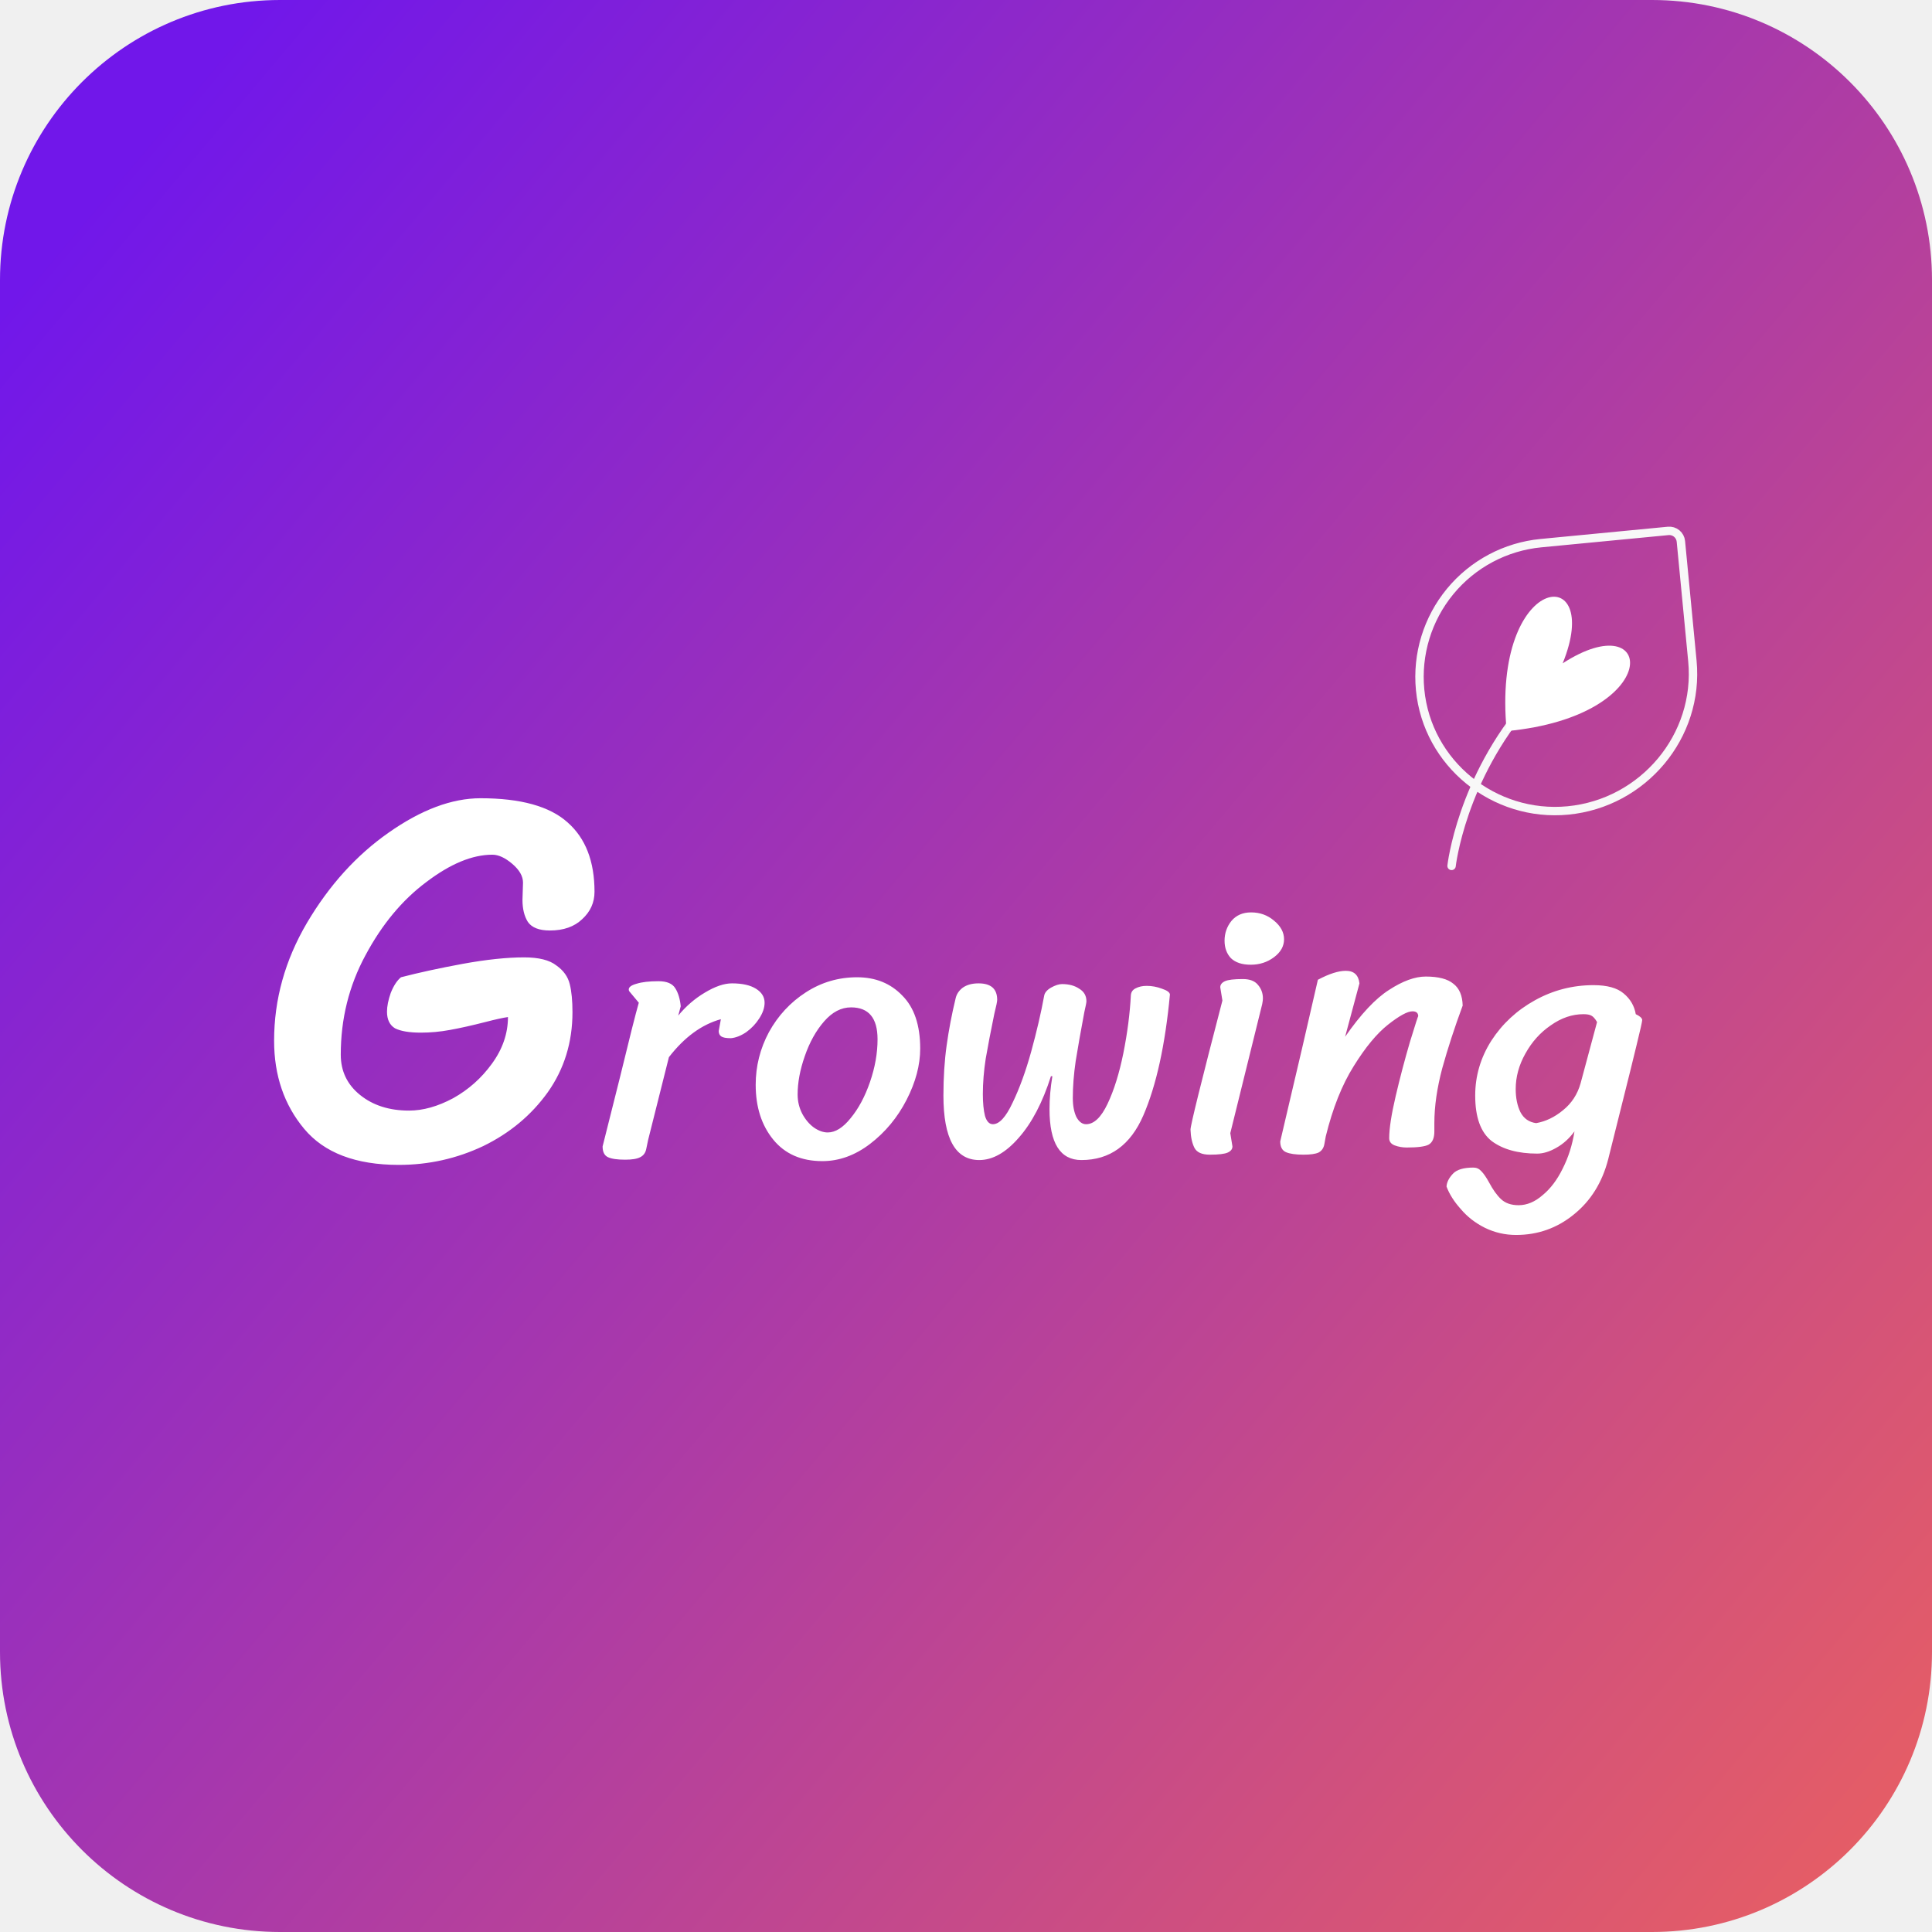
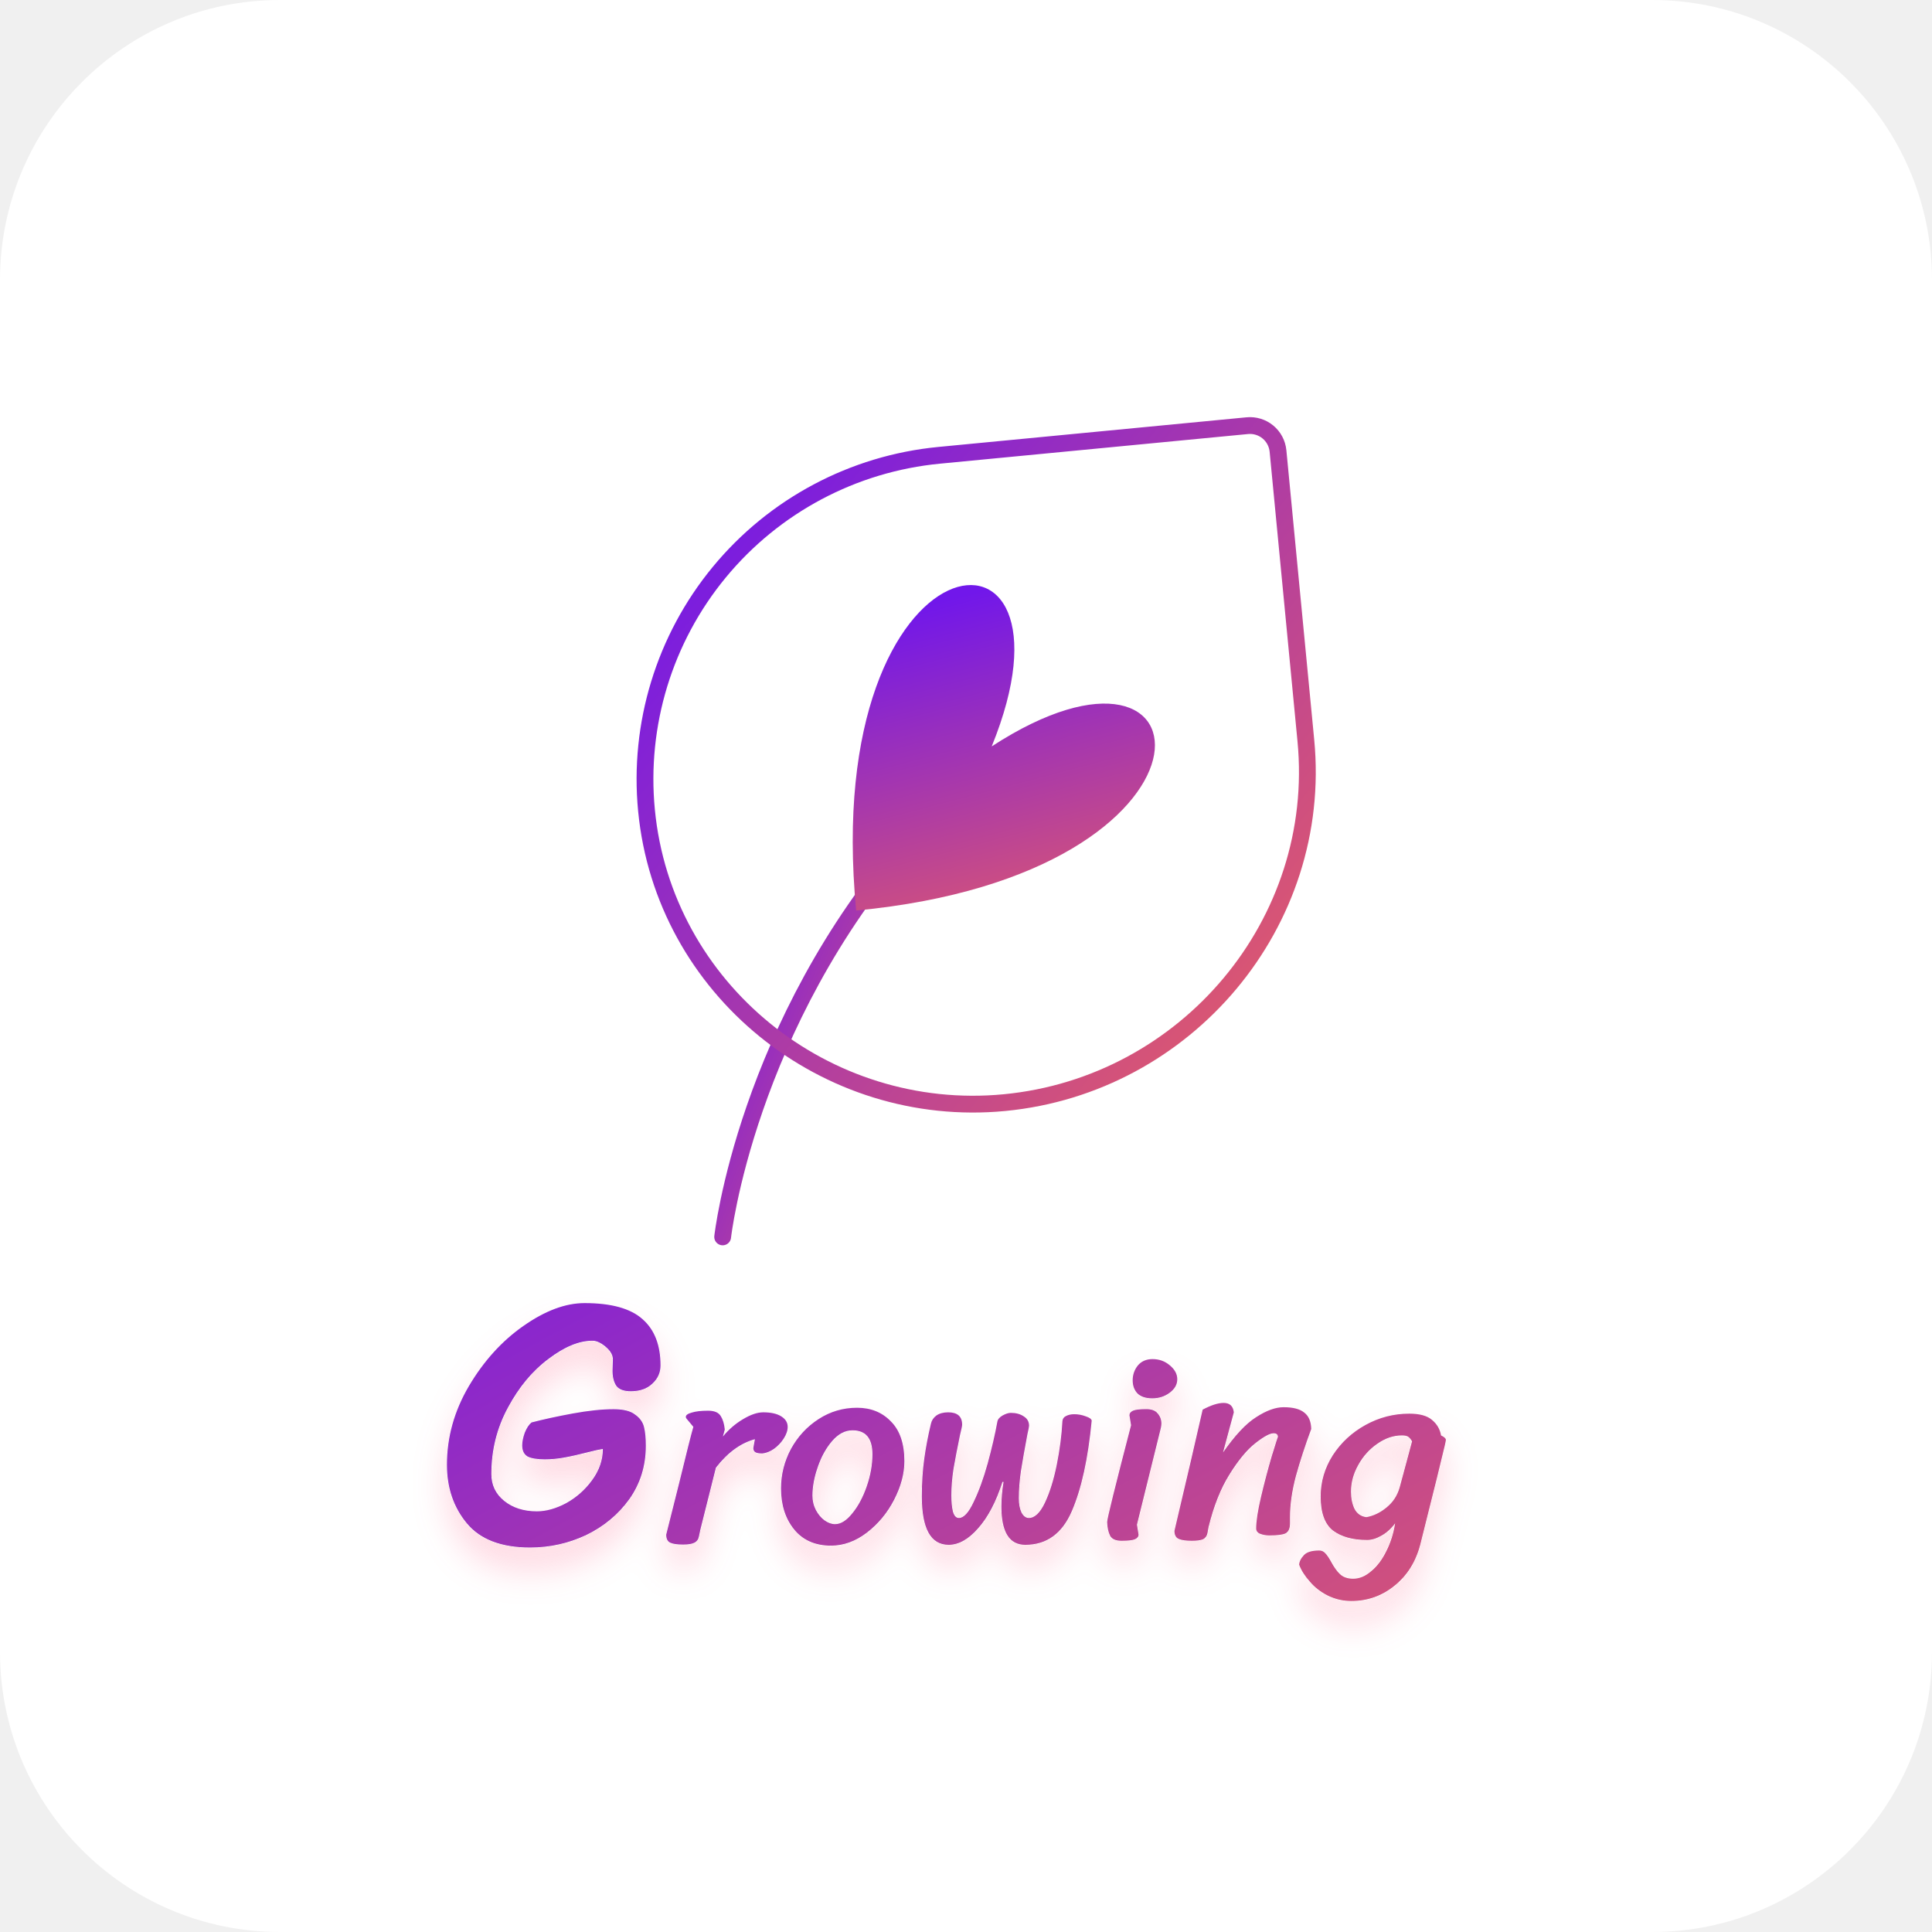
<svg xmlns="http://www.w3.org/2000/svg" width="345" height="345" viewBox="0 0 345 345" fill="none">
-   <rect width="345" height="345" rx="50" fill="url(#paint0_linear_335_2866)" />
-   <path d="M93.587 170.96C96.211 170.96 98.131 171.44 99.347 172.4C100.627 173.296 101.427 174.416 101.747 175.76C102.067 177.04 102.227 178.704 102.227 180.752C102.227 186.128 100.755 190.896 97.811 195.056C94.867 199.152 91.027 202.352 86.291 204.656C81.555 206.896 76.531 208.016 71.219 208.016C63.539 208.016 57.907 205.872 54.323 201.584C50.739 197.296 48.947 192.048 48.947 185.84C48.947 178.48 50.899 171.472 54.803 164.816C58.771 158.096 63.635 152.72 69.395 148.688C75.219 144.592 80.691 142.544 85.811 142.544C92.979 142.544 98.163 143.984 101.363 146.864C104.563 149.68 106.163 153.808 106.163 159.248C106.163 161.168 105.427 162.8 103.955 164.144C102.547 165.488 100.627 166.16 98.195 166.16C96.275 166.16 94.963 165.648 94.259 164.624C93.619 163.6 93.299 162.288 93.299 160.688L93.395 157.616C93.395 156.464 92.755 155.344 91.475 154.256C90.195 153.168 89.011 152.624 87.923 152.624C84.339 152.624 80.403 154.256 76.115 157.52C71.827 160.72 68.211 165.072 65.267 170.576C62.323 176.016 60.851 181.936 60.851 188.336C60.851 191.28 62.003 193.68 64.307 195.536C66.611 197.392 69.523 198.32 73.043 198.32C75.539 198.32 78.163 197.584 80.915 196.112C83.667 194.576 85.971 192.528 87.827 189.968C89.747 187.344 90.707 184.56 90.707 181.616C89.811 181.744 88.499 182.032 86.771 182.48C84.275 183.12 82.131 183.6 80.339 183.92C78.611 184.24 76.883 184.4 75.155 184.4C73.107 184.4 71.571 184.144 70.547 183.632C69.587 183.056 69.107 182.064 69.107 180.656C69.107 179.696 69.331 178.576 69.779 177.296C70.291 176.016 70.899 175.088 71.603 174.512C74.803 173.68 78.483 172.88 82.643 172.112C86.867 171.344 90.515 170.96 93.587 170.96ZM115.735 203.568C115.693 203.824 115.586 204.336 115.415 205.104C115.287 205.829 114.925 206.341 114.327 206.64C113.773 206.939 112.877 207.088 111.639 207.088C110.231 207.088 109.207 206.939 108.567 206.64C107.927 206.341 107.607 205.701 107.607 204.72L110.679 192.496C112.386 185.456 113.517 180.976 114.071 179.056L112.471 177.136C112.343 177.008 112.279 176.859 112.279 176.688C112.279 176.261 112.749 175.92 113.687 175.664C114.626 175.365 115.927 175.216 117.591 175.216C119.085 175.216 120.087 175.643 120.599 176.496C121.111 177.307 121.431 178.373 121.559 179.696L121.111 181.36C122.477 179.696 124.055 178.331 125.847 177.264C127.682 176.155 129.303 175.6 130.711 175.6C132.546 175.6 133.975 175.92 134.999 176.56C136.023 177.2 136.535 178.032 136.535 179.056C136.535 179.952 136.215 180.891 135.575 181.872C134.978 182.811 134.21 183.621 133.271 184.304C132.333 184.944 131.415 185.307 130.519 185.392C129.666 185.392 129.09 185.285 128.791 185.072C128.493 184.859 128.343 184.539 128.343 184.112L128.727 182C125.314 182.939 122.221 185.2 119.447 188.784L115.735 203.568ZM146.849 207.344C143.095 207.344 140.172 206.064 138.081 203.504C135.991 200.944 134.945 197.68 134.945 193.712C134.945 190.384 135.735 187.248 137.313 184.304C138.935 181.36 141.132 178.992 143.905 177.2C146.679 175.408 149.729 174.512 153.057 174.512C156.343 174.512 159.031 175.6 161.121 177.776C163.255 179.909 164.321 183.067 164.321 187.248C164.321 190.192 163.511 193.243 161.889 196.4C160.268 199.557 158.092 202.181 155.361 204.272C152.673 206.32 149.836 207.344 146.849 207.344ZM147.809 202.224C149.175 202.224 150.54 201.371 151.905 199.664C153.313 197.957 154.465 195.803 155.361 193.2C156.257 190.597 156.705 188.059 156.705 185.584C156.705 181.787 155.127 179.888 151.969 179.888C150.22 179.888 148.62 180.72 147.169 182.384C145.719 184.048 144.567 186.117 143.713 188.592C142.86 191.024 142.433 193.307 142.433 195.44C142.433 196.677 142.711 197.829 143.265 198.896C143.82 199.92 144.503 200.731 145.313 201.328C146.167 201.925 146.999 202.224 147.809 202.224ZM187.669 192.176C186.176 196.869 184.256 200.539 181.909 203.184C179.605 205.829 177.259 207.152 174.869 207.152C170.603 207.152 168.469 203.312 168.469 195.632C168.469 192.389 168.661 189.403 169.045 186.672C169.429 183.899 169.963 181.104 170.645 178.288C170.816 177.52 171.243 176.88 171.925 176.368C172.651 175.856 173.589 175.6 174.741 175.6C176.96 175.6 178.069 176.581 178.069 178.544C178.069 178.843 177.899 179.675 177.557 181.04C176.917 184.155 176.405 186.821 176.021 189.04C175.68 191.259 175.509 193.371 175.509 195.376C175.509 196.955 175.637 198.256 175.893 199.28C176.192 200.261 176.661 200.752 177.301 200.752C178.453 200.752 179.627 199.472 180.821 196.912C182.059 194.352 183.168 191.301 184.149 187.76C185.131 184.176 185.899 180.869 186.453 177.84C186.539 177.285 186.944 176.795 187.669 176.368C188.437 175.941 189.099 175.728 189.653 175.728C190.891 175.728 191.915 176.005 192.725 176.56C193.579 177.072 194.005 177.819 194.005 178.8C194.005 179.013 193.877 179.675 193.621 180.784C192.981 184.197 192.469 187.099 192.085 189.488C191.744 191.835 191.573 194.032 191.573 196.08C191.573 197.445 191.787 198.576 192.213 199.472C192.683 200.325 193.259 200.752 193.941 200.752C195.349 200.752 196.629 199.536 197.781 197.104C198.933 194.672 199.872 191.664 200.597 188.08C201.323 184.453 201.771 180.997 201.941 177.712C201.984 177.157 202.261 176.752 202.773 176.496C203.328 176.197 203.989 176.048 204.757 176.048C205.696 176.048 206.613 176.219 207.509 176.56C208.405 176.859 208.875 177.2 208.917 177.584C208.064 186.629 206.485 193.819 204.181 199.152C201.877 204.485 198.187 207.152 193.109 207.152C189.312 207.152 187.413 204.123 187.413 198.064C187.413 196.187 187.584 194.224 187.925 192.176H187.669ZM218.671 167.984C218.671 166.661 219.077 165.488 219.887 164.464C220.741 163.44 221.914 162.928 223.407 162.928C224.986 162.928 226.351 163.419 227.503 164.4C228.698 165.381 229.295 166.491 229.295 167.728C229.295 168.965 228.698 170.032 227.503 170.928C226.309 171.824 224.922 172.272 223.343 172.272C221.807 172.272 220.634 171.888 219.823 171.12C219.055 170.309 218.671 169.264 218.671 167.984ZM212.591 201.712C212.591 200.944 214.49 193.264 218.287 178.672L217.903 176.304C217.903 175.835 218.181 175.472 218.735 175.216C219.29 174.96 220.357 174.832 221.935 174.832C223.173 174.832 224.069 175.173 224.623 175.856C225.221 176.539 225.519 177.349 225.519 178.288C225.519 178.544 225.477 178.885 225.391 179.312L219.695 202.352L220.079 204.72C220.079 205.189 219.802 205.552 219.247 205.808C218.693 206.064 217.626 206.192 216.047 206.192C214.639 206.192 213.722 205.787 213.295 204.976C212.869 204.123 212.634 203.035 212.591 201.712ZM235.335 174.96C237.34 173.893 239.004 173.36 240.327 173.36C241.777 173.36 242.588 174.107 242.759 175.6L240.199 185.136C243.015 181.083 245.639 178.288 248.071 176.752C250.503 175.173 252.679 174.384 254.599 174.384C256.86 174.384 258.503 174.811 259.527 175.664C260.593 176.475 261.148 177.776 261.191 179.568C259.74 183.493 258.524 187.227 257.543 190.768C256.604 194.309 256.135 197.573 256.135 200.56V202.032C256.135 203.227 255.793 204.016 255.111 204.4C254.471 204.741 253.169 204.912 251.207 204.912C250.439 204.912 249.713 204.784 249.031 204.528C248.391 204.272 248.071 203.845 248.071 203.248C248.071 201.541 248.455 199.045 249.223 195.76C249.991 192.475 250.844 189.232 251.783 186.032C252.764 182.832 253.255 181.317 253.255 181.488C253.255 180.891 252.913 180.592 252.231 180.592C251.335 180.592 249.884 181.381 247.879 182.96C245.873 184.539 243.825 187.013 241.735 190.384C239.644 193.712 237.98 197.893 236.743 202.928C236.7 203.184 236.615 203.653 236.487 204.336C236.359 205.019 236.017 205.509 235.463 205.808C234.908 206.064 234.012 206.192 232.775 206.192C231.367 206.192 230.321 206.043 229.639 205.744C228.956 205.445 228.615 204.805 228.615 203.824L230.535 195.632C231.047 193.413 231.708 190.597 232.519 187.184C233.329 183.728 234.268 179.653 235.335 174.96ZM270.725 220.528C268.762 220.528 266.906 220.101 265.157 219.248C263.45 218.395 262.021 217.285 260.869 215.92C259.674 214.597 258.821 213.253 258.309 211.888C258.351 211.12 258.735 210.352 259.461 209.584C260.143 208.859 261.359 208.496 263.109 208.496C263.663 208.496 264.133 208.709 264.517 209.136C264.943 209.563 265.413 210.245 265.925 211.184C266.607 212.464 267.311 213.445 268.037 214.128C268.805 214.853 269.85 215.216 271.173 215.216C272.666 215.216 274.095 214.619 275.461 213.424C276.869 212.272 278.063 210.693 279.045 208.688C280.069 206.683 280.773 204.464 281.157 202.032C280.218 203.312 279.13 204.293 277.893 204.976C276.698 205.659 275.567 206 274.501 206C271.087 206 268.378 205.253 266.373 203.76C264.41 202.224 263.429 199.515 263.429 195.632C263.429 192.133 264.389 188.869 266.309 185.84C268.271 182.811 270.874 180.4 274.117 178.608C277.359 176.816 280.837 175.92 284.549 175.92C286.981 175.92 288.773 176.411 289.925 177.392C291.119 178.373 291.845 179.611 292.101 181.104C292.826 181.445 293.21 181.787 293.253 182.128C293.253 182.256 293.167 182.704 292.997 183.472C292.186 186.971 290.479 193.883 287.877 204.208L287.173 207.024C286.106 211.163 284.058 214.448 281.029 216.88C278.042 219.312 274.607 220.528 270.725 220.528ZM285.189 182.512C284.847 181.915 284.506 181.531 284.165 181.36C283.866 181.189 283.397 181.104 282.757 181.104C280.751 181.104 278.81 181.765 276.933 183.088C275.055 184.368 273.541 186.053 272.389 188.144C271.237 190.192 270.661 192.304 270.661 194.48C270.661 196.059 270.938 197.424 271.493 198.576C272.09 199.728 273.029 200.389 274.309 200.56C276.015 200.261 277.615 199.493 279.109 198.256C280.645 197.019 281.69 195.419 282.245 193.456L285.189 182.512Z" fill="white" />
-   <path d="M259.208 154.625C259.208 154.625 260.938 139.062 273.042 125.229" stroke="#F8F8F8" stroke-width="1.5" stroke-linecap="round" stroke-linejoin="round" />
-   <path d="M300.158 96.67L302.212 118.025C303.506 131.465 293.428 143.43 279.992 144.724C266.806 145.993 254.861 136.355 253.592 123.168C252.982 116.836 254.912 110.52 258.959 105.611C263.005 100.702 268.836 97.602 275.168 96.992L297.893 94.806C298.164 94.78 298.438 94.808 298.699 94.887C298.96 94.967 299.202 95.097 299.412 95.27C299.623 95.444 299.797 95.657 299.925 95.898C300.053 96.139 300.132 96.402 300.158 96.674V96.67Z" stroke="#F8F8F8" stroke-width="1.5" stroke-linecap="round" stroke-linejoin="round" />
-   <path d="M279.048 118.456C295.669 107.645 297.476 127.857 269.053 130.559C266.331 102.138 286.521 100.091 279.048 118.456Z" fill="white" />
+   <rect width="345" height="345" rx="50" fill="white" />
+   <g filter="url(#filter0_d_374_3212)">
+     <path d="M109.568 251.64C111.318 251.64 112.598 251.96 113.408 252.6C114.262 253.197 114.795 253.944 115.008 254.84C115.222 255.693 115.328 256.803 115.328 258.168C115.328 261.752 114.347 264.931 112.384 267.704C110.422 270.435 107.862 272.568 104.704 274.104C101.547 275.597 98.198 276.344 94.656 276.344C89.536 276.344 85.782 274.915 83.392 272.056C81.003 269.197 79.808 265.699 79.808 261.56C79.808 256.653 81.11 251.981 83.712 247.544C86.358 243.064 89.6 239.48 93.44 236.792C97.323 234.061 100.971 232.696 104.384 232.696C109.163 232.696 112.619 233.656 114.752 235.576C116.886 237.453 117.952 240.205 117.952 243.832C117.952 245.112 117.462 246.2 116.48 247.096C115.542 247.992 114.262 248.44 112.64 248.44C111.36 248.44 110.486 248.099 110.016 247.416C109.59 246.733 109.376 245.859 109.376 244.792L109.44 242.744C109.44 241.976 109.014 241.229 108.16 240.504C107.307 239.779 106.518 239.416 105.792 239.416C103.403 239.416 100.779 240.504 97.92 242.68C95.062 244.813 92.651 247.715 90.688 251.384C88.726 255.011 87.744 258.957 87.744 263.224C87.744 265.187 88.512 266.787 90.048 268.024C91.584 269.261 93.526 269.88 95.872 269.88C97.536 269.88 99.286 269.389 101.12 268.408C102.955 267.384 104.491 266.019 105.728 264.312C107.008 262.563 107.648 260.707 107.648 258.744C107.051 258.829 106.176 259.021 105.024 259.32C103.36 259.747 101.931 260.067 100.736 260.28C99.584 260.493 98.432 260.6 97.28 260.6C95.915 260.6 94.891 260.429 94.208 260.088C93.568 259.704 93.248 259.043 93.248 258.104C93.248 257.464 93.398 256.717 93.696 255.864C94.038 255.011 94.443 254.392 94.912 254.008C97.046 253.453 99.499 252.92 102.272 252.408C105.088 251.896 107.52 251.64 109.568 251.64ZM125.059 273.176C125.027 273.368 124.947 273.752 124.819 274.328C124.723 274.872 124.451 275.256 124.003 275.48C123.587 275.704 122.915 275.816 121.987 275.816C120.931 275.816 120.163 275.704 119.683 275.48C119.203 275.256 118.963 274.776 118.963 274.04L121.267 264.872C122.547 259.592 123.395 256.232 123.811 254.792L122.611 253.352C122.515 253.256 122.467 253.144 122.467 253.016C122.467 252.696 122.819 252.44 123.523 252.248C124.227 252.024 125.203 251.912 126.451 251.912C127.571 251.912 128.323 252.232 128.707 252.872C129.091 253.48 129.331 254.28 129.427 255.272L129.091 256.52C130.115 255.272 131.299 254.248 132.643 253.448C134.019 252.616 135.235 252.2 136.291 252.2C137.667 252.2 138.739 252.44 139.507 252.92C140.275 253.4 140.659 254.024 140.659 254.792C140.659 255.464 140.419 256.168 139.939 256.904C139.491 257.608 138.915 258.216 138.211 258.728C137.507 259.208 136.819 259.48 136.147 259.544C135.507 259.544 135.075 259.464 134.851 259.304C134.627 259.144 134.515 258.904 134.515 258.584L134.803 257C132.243 257.704 129.923 259.4 127.843 262.088L125.059 273.176ZM148.395 276.008C145.579 276.008 143.387 275.048 141.819 273.128C140.251 271.208 139.467 268.76 139.467 265.784C139.467 263.288 140.059 260.936 141.243 258.728C142.459 256.52 144.107 254.744 146.187 253.4C148.267 252.056 150.555 251.384 153.051 251.384C155.515 251.384 157.531 252.2 159.099 253.832C160.699 255.432 161.499 257.8 161.499 260.936C161.499 263.144 160.891 265.432 159.675 267.8C158.459 270.168 156.827 272.136 154.779 273.704C152.763 275.24 150.635 276.008 148.395 276.008ZM149.115 272.168C150.139 272.168 151.163 271.528 152.187 270.248C153.243 268.968 154.107 267.352 154.779 265.4C155.451 263.448 155.787 261.544 155.787 259.688C155.787 256.84 154.603 255.416 152.235 255.416C150.923 255.416 149.723 256.04 148.635 257.288C147.547 258.536 146.683 260.088 146.043 261.944C145.403 263.768 145.083 265.48 145.083 267.08C145.083 268.008 145.291 268.872 145.707 269.672C146.123 270.44 146.635 271.048 147.243 271.496C147.883 271.944 148.507 272.168 149.115 272.168ZM179.01 264.632C177.89 268.152 176.45 270.904 174.69 272.888C172.962 274.872 171.202 275.864 169.41 275.864C166.21 275.864 164.61 272.984 164.61 267.224C164.61 264.792 164.754 262.552 165.042 260.504C165.33 258.424 165.73 256.328 166.242 254.216C166.37 253.64 166.69 253.16 167.202 252.776C167.746 252.392 168.45 252.2 169.314 252.2C170.978 252.2 171.81 252.936 171.81 254.408C171.81 254.632 171.682 255.256 171.426 256.28C170.946 258.616 170.562 260.616 170.274 262.28C170.018 263.944 169.89 265.528 169.89 267.032C169.89 268.216 169.986 269.192 170.178 269.96C170.402 270.696 170.754 271.064 171.234 271.064C172.098 271.064 172.978 270.104 173.874 268.184C174.802 266.264 175.634 263.976 176.37 261.32C177.106 258.632 177.682 256.152 178.098 253.88C178.162 253.464 178.466 253.096 179.01 252.776C179.586 252.456 180.082 252.296 180.498 252.296C181.426 252.296 182.194 252.504 182.802 252.92C183.442 253.304 183.762 253.864 183.762 254.6C183.762 254.76 183.666 255.256 183.474 256.088C182.994 258.648 182.61 260.824 182.322 262.616C182.066 264.376 181.938 266.024 181.938 267.56C181.938 268.584 182.098 269.432 182.418 270.104C182.77 270.744 183.202 271.064 183.714 271.064C184.77 271.064 185.73 270.152 186.594 268.328C187.458 266.504 188.162 264.248 188.706 261.56C189.25 258.84 189.586 256.248 189.714 253.784C189.746 253.368 189.954 253.064 190.338 252.872C190.754 252.648 191.25 252.536 191.826 252.536C192.53 252.536 193.218 252.664 193.89 252.92C194.562 253.144 194.914 253.4 194.946 253.688C194.306 260.472 193.122 265.864 191.394 269.864C189.666 273.864 186.898 275.864 183.09 275.864C180.242 275.864 178.818 273.592 178.818 269.048C178.818 267.64 178.946 266.168 179.202 264.632H179.01ZM202.261 246.488C202.261 245.496 202.565 244.616 203.173 243.848C203.813 243.08 204.693 242.696 205.813 242.696C206.997 242.696 208.021 243.064 208.885 243.8C209.781 244.536 210.229 245.368 210.229 246.296C210.229 247.224 209.781 248.024 208.885 248.696C207.989 249.368 206.949 249.704 205.765 249.704C204.613 249.704 203.733 249.416 203.125 248.84C202.549 248.232 202.261 247.448 202.261 246.488ZM197.701 271.784C197.701 271.208 199.125 265.448 201.973 254.504L201.685 252.728C201.685 252.376 201.893 252.104 202.309 251.912C202.725 251.72 203.525 251.624 204.709 251.624C205.637 251.624 206.309 251.88 206.725 252.392C207.173 252.904 207.397 253.512 207.397 254.216C207.397 254.408 207.365 254.664 207.301 254.984L203.029 272.264L203.317 274.04C203.317 274.392 203.109 274.664 202.693 274.856C202.277 275.048 201.477 275.144 200.293 275.144C199.237 275.144 198.549 274.84 198.229 274.232C197.909 273.592 197.733 272.776 197.701 271.784ZM214.759 251.72C216.263 250.92 217.511 250.52 218.503 250.52C219.591 250.52 220.199 251.08 220.327 252.2L218.407 259.352C220.519 256.312 222.487 254.216 224.311 253.064C226.135 251.88 227.767 251.288 229.207 251.288C230.903 251.288 232.135 251.608 232.903 252.248C233.703 252.856 234.119 253.832 234.151 255.176C233.063 258.12 232.151 260.92 231.415 263.576C230.711 266.232 230.359 268.68 230.359 270.92V272.024C230.359 272.92 230.103 273.512 229.591 273.8C229.111 274.056 228.135 274.184 226.663 274.184C226.087 274.184 225.543 274.088 225.031 273.896C224.551 273.704 224.311 273.384 224.311 272.936C224.311 271.656 224.599 269.784 225.175 267.32C225.751 264.856 226.391 262.424 227.095 260.024C227.831 257.624 228.199 256.488 228.199 256.616C228.199 256.168 227.943 255.944 227.431 255.944C226.759 255.944 225.671 256.536 224.167 257.72C222.663 258.904 221.127 260.76 219.559 263.288C217.991 265.784 216.743 268.92 215.815 272.696C215.783 272.888 215.719 273.24 215.623 273.752C215.527 274.264 215.271 274.632 214.855 274.856C214.439 275.048 213.767 275.144 212.839 275.144C211.783 275.144 210.999 275.032 210.487 274.808C209.975 274.584 209.719 274.104 209.719 273.368L211.159 267.224C211.543 265.56 212.039 263.448 212.647 260.888C213.255 258.296 213.959 255.24 214.759 251.72ZM241.301 285.896C239.829 285.896 238.437 285.576 237.125 284.936C235.845 284.296 234.773 283.464 233.909 282.44C233.013 281.448 232.373 280.44 231.989 279.416C232.021 278.84 232.309 278.264 232.853 277.688C233.365 277.144 234.277 276.872 235.589 276.872C236.005 276.872 236.357 277.032 236.645 277.352C236.965 277.672 237.317 278.184 237.701 278.888C238.213 279.848 238.741 280.584 239.285 281.096C239.861 281.64 240.645 281.912 241.637 281.912C242.757 281.912 243.829 281.464 244.853 280.568C245.909 279.704 246.805 278.52 247.541 277.016C248.309 275.512 248.837 273.848 249.125 272.024C248.421 272.984 247.605 273.72 246.677 274.232C245.781 274.744 244.933 275 244.133 275C241.573 275 239.541 274.44 238.037 273.32C236.565 272.168 235.829 270.136 235.829 267.224C235.829 264.6 236.549 262.152 237.989 259.88C239.461 257.608 241.413 255.8 243.845 254.456C246.277 253.112 248.885 252.44 251.669 252.44C253.493 252.44 254.837 252.808 255.701 253.544C256.597 254.28 257.141 255.208 257.333 256.328C257.877 256.584 258.165 256.84 258.197 257.096C258.197 257.192 258.133 257.528 258.005 258.104C257.397 260.728 256.117 265.912 254.165 273.656L253.637 275.768C252.837 278.872 251.301 281.336 249.029 283.16C246.789 284.984 244.213 285.896 241.301 285.896ZM252.149 257.384C251.893 256.936 251.637 256.648 251.381 256.52C251.157 256.392 250.805 256.328 250.325 256.328C248.821 256.328 247.365 256.824 245.957 257.816C244.549 258.776 243.413 260.04 242.549 261.608C241.685 263.144 241.253 264.728 241.253 266.36C241.253 267.544 241.461 268.568 241.877 269.432C242.325 270.296 243.029 270.792 243.989 270.92C245.269 270.696 246.469 270.12 247.589 269.192C248.741 268.264 249.525 267.064 249.941 265.592L252.149 257.384Z" fill="url(#paint0_linear_374_3212)" />
+   </g>
+   <path d="M129.047 220.875C129.047 220.875 133.234 183.188 162.547 149.688" stroke="url(#paint1_linear_374_3212)" stroke-width="3" stroke-linecap="round" stroke-linejoin="round" />
+   <path d="M228.214 80.527L233.189 132.242C236.321 164.788 211.916 193.765 179.379 196.897C147.445 199.971 118.518 176.63 115.444 144.696C113.968 129.361 118.643 114.067 128.442 102.179C138.241 90.291 152.361 82.783 167.696 81.306L222.728 76.013C223.385 75.949 224.049 76.016 224.68 76.209C225.312 76.402 225.899 76.717 226.408 77.137C226.918 77.557 227.339 78.073 227.649 78.656C227.959 79.24 228.151 79.878 228.214 80.535V80.527Z" stroke="url(#paint2_linear_374_3212)" stroke-width="3" stroke-linecap="round" stroke-linejoin="round" />
+   <path d="M177.092 133.285C217.342 107.103 221.719 156.052 152.889 162.594C146.297 93.769 195.19 88.81 177.092 133.285Z" fill="url(#paint3_linear_374_3212)" />
  <defs>
-     <linearGradient id="paint0_linear_335_2866" x1="22.042" y1="28.922" x2="366.684" y2="319.26" gradientUnits="userSpaceOnUse">
+     <filter id="filter0_d_374_3212" x="73.808" y="230.696" width="190.389" height="65.2" filterUnits="userSpaceOnUse" color-interpolation-filters="sRGB">
+       <feFlood flood-opacity="0" result="BackgroundImageFix" />
+       <feColorMatrix in="SourceAlpha" type="matrix" values="0 0 0 0 0 0 0 0 0 0 0 0 0 0 0 0 0 0 127 0" result="hardAlpha" />
+       <feOffset dy="4" />
+       <feGaussianBlur stdDeviation="3" />
+       <feComposite in2="hardAlpha" operator="out" />
+       <feColorMatrix type="matrix" values="0 0 0 0 0.996 0 0 0 0 0.231 0 0 0 0 0.427 0 0 0 0.2 0" />
+       <feBlend mode="normal" in2="BackgroundImageFix" result="effect1_dropShadow_374_3212" />
+       <feBlend mode="normal" in="SourceGraphic" in2="effect1_dropShadow_374_3212" result="shape" />
+     </filter>
+     <linearGradient id="paint0_linear_374_3212" x1="60.844" y1="206.557" x2="158.022" y2="384.651" gradientUnits="userSpaceOnUse">
+       <stop stop-color="#7117EA" />
+       <stop offset="1" stop-color="#EA6060" />
+     </linearGradient>
+     <linearGradient id="paint1_linear_374_3212" x1="131.187" y1="155.655" x2="180.632" y2="175.257" gradientUnits="userSpaceOnUse">
+       <stop stop-color="#7117EA" />
+       <stop offset="1" stop-color="#EA6060" />
+     </linearGradient>
+     <linearGradient id="paint2_linear_374_3212" x1="122.734" y1="86.148" x2="243.257" y2="185.254" gradientUnits="userSpaceOnUse">
+       <stop stop-color="#7117EA" />
+       <stop offset="1" stop-color="#EA6060" />
+     </linearGradient>
+     <linearGradient id="paint3_linear_374_3212" x1="170.521" y1="106.595" x2="188.435" y2="174.465" gradientUnits="userSpaceOnUse">
      <stop stop-color="#7117EA" />
      <stop offset="1" stop-color="#EA6060" />
    </linearGradient>
  </defs>
</svg>
